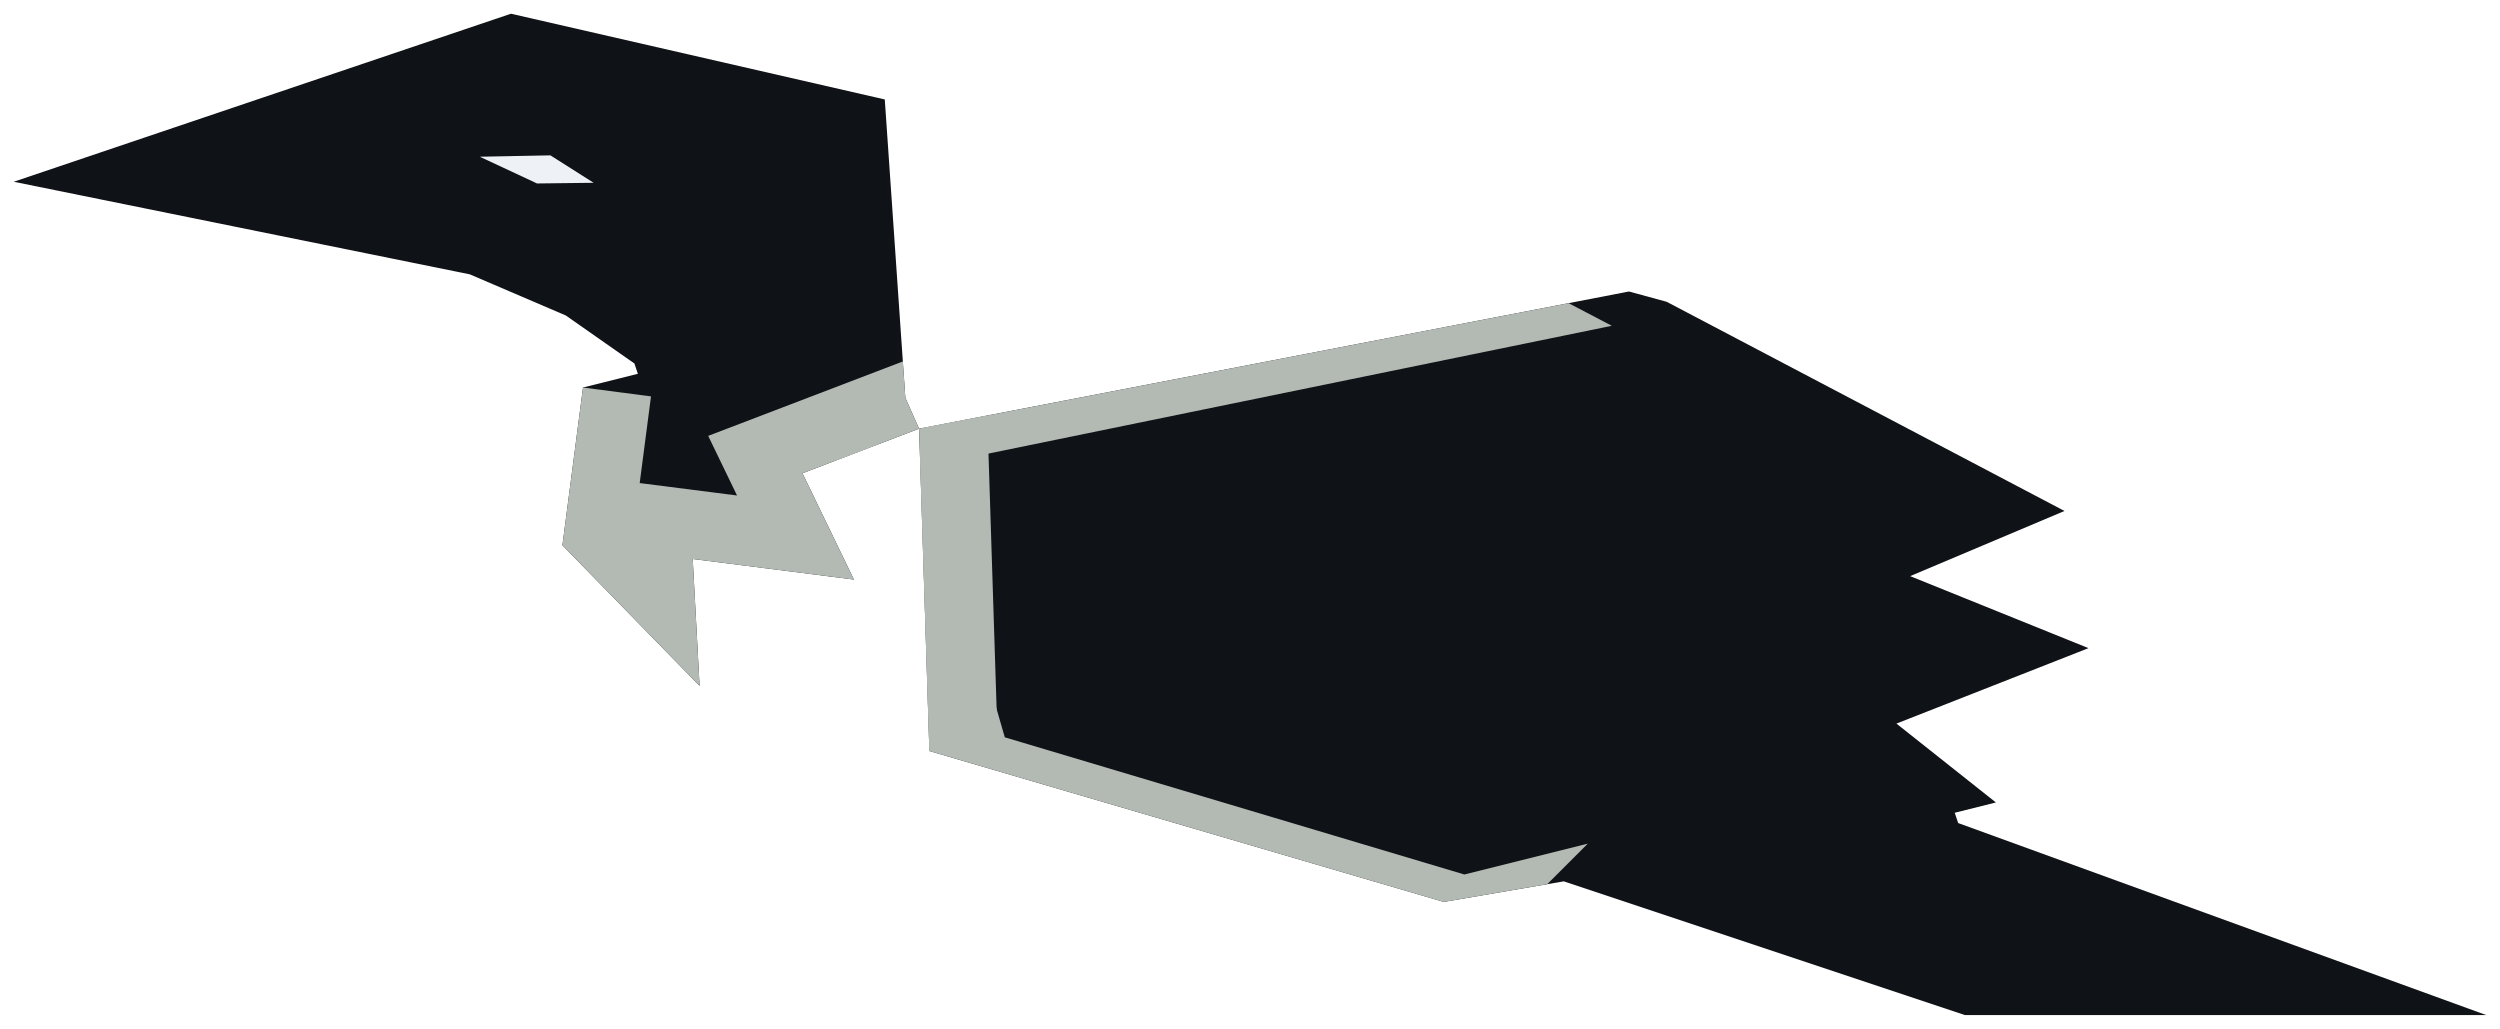
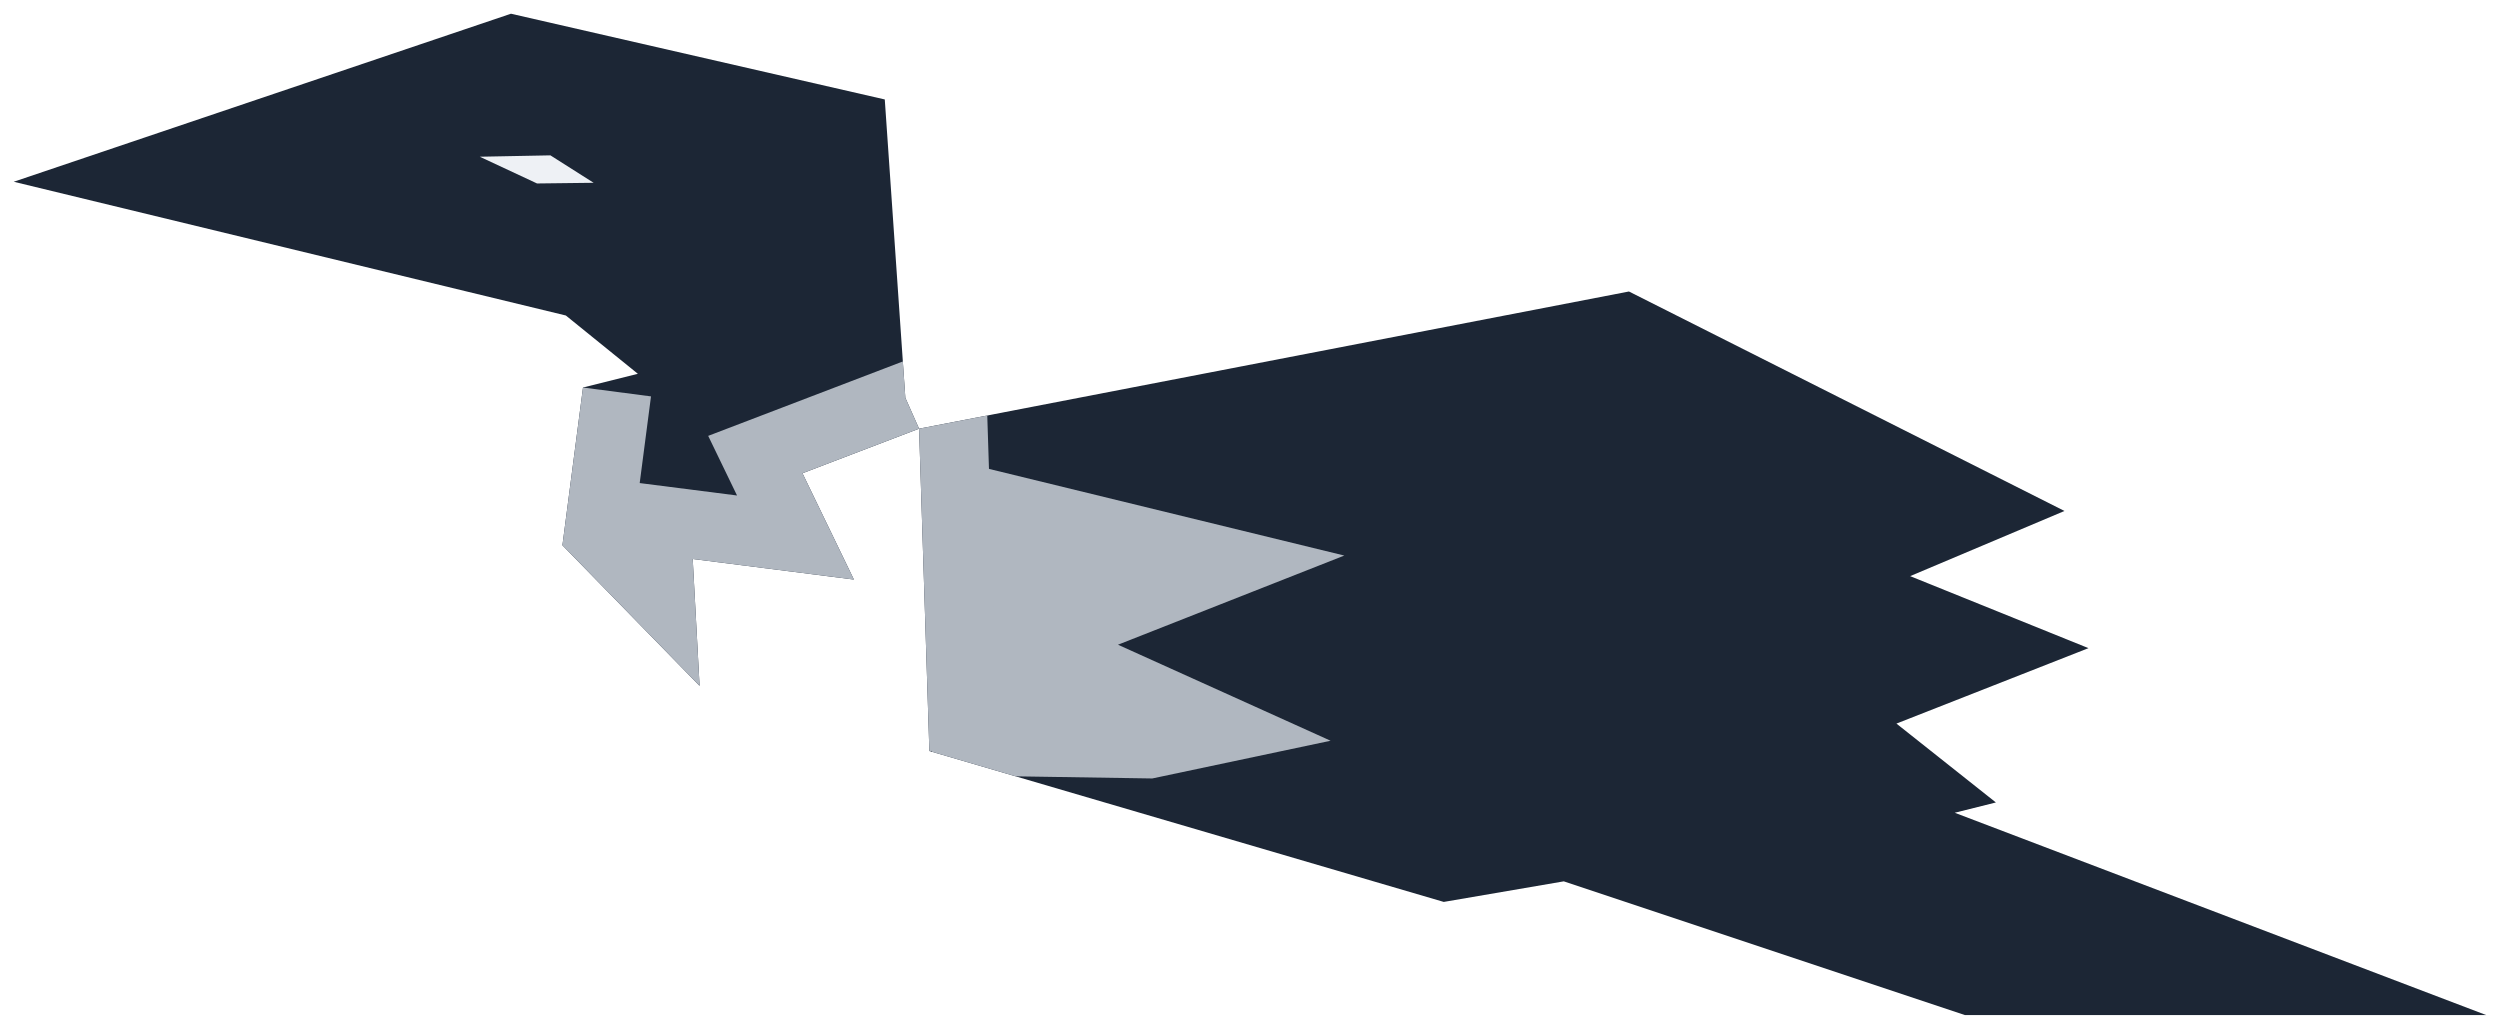
- <svg xmlns="http://www.w3.org/2000/svg" viewBox="0 0 729 300" width="729" height="300" role="img" aria-label="NebelKrähe">
+ <svg xmlns="http://www.w3.org/2000/svg" viewBox="0 0 729 300" width="729" height="300" role="img" aria-label="NebelKrähe" shape-rendering="geometricPrecision">
  <defs>
-     <clipPath id="body">
-       <path d="M149 4 L258 29 L264 116 L268 125 L475 85 L486 88 L602 149 L557 168 L609 189 L553 211 L582 234 L570 237 L571 240 L725 296 L573 296 L456 257 L421 263 L271 219 L268 125 L234 138 L249 169 L202 163 L204 200 L164 159 L170 113 L186 109 L185 106 L165 92 L137 80 L4 53 Z" />
+     <clipPath id="cs">
+       <path d="M149 4 L258 29 L264 116 L268 125 L475 85 L602 149 L557 168 L609 189 L553 211 L582 234 L570 237 L725 296 L573 296 L456 257 L421 263 L271 219 L268 125 L234 138 L249 169 L202 163 L204 200 L164 159 L170 113 L186 109 L165 92 L4 53 Z" />
    </clipPath>
  </defs>
-   <path d="M149 4 L258 29 L264 116 L268 125 L475 85 L486 88 L602 149 L557 168 L609 189 L553 211 L582 234 L570 237 L571 240 L725 296 L573 296 L456 257 L421 263 L271 219 L268 125 L234 138 L249 169 L202 163 L204 200 L164 159 L170 113 L186 109 L185 106 L165 92 L137 80 L4 53 Z" fill="#0f1216" />
-   <g clip-path="url(#body)" fill="#b3b9b3" stroke="#b3b9b3" stroke-linejoin="miter" stroke-miterlimit="4">
-     <path d="M386 51 L470 95 L270 136 L267 102 L386 51 Z" stroke-width="0" />
-     <path d="M242 127 L269 132 L293 215 L427 255 L463 246 L441 268 L314 280 L236 207 L238 169 L252 173 L242 127 Z" stroke-width="0" />
-     <path d="M271 219 L268 125 L234 138 L249 169 L202 163 L204 200 L164 159 L170 113" fill="none" stroke-width="40" stroke-linecap="butt" />
+   <path d="M149 4 L258 29 L264 116 L268 125 L475 85 L602 149 L557 168 L609 189 L553 211 L582 234 L570 237 L725 296 L573 296 L456 257 L421 263 L271 219 L268 125 L234 138 L249 169 L202 163 L204 200 L164 159 L170 113 L186 109 L165 92 L4 53 Z" fill="#1c2635" />
+   <g clip-path="url(#cs)" stroke-linejoin="miter" stroke-miterlimit="12">
+     <path d="M269 132 L392 162 L326 188 L388 216 L336 227 L272 226 Z" fill="#b0b7c0" />
+     <path d="M271 219 L268 125 L234 138 L249 169 L202 163 L204 200 L164 159 L170 113" fill="none" stroke="#b0b7c0" stroke-width="40" stroke-linecap="butt" />
  </g>
  <path d="M139.9 45.7 L160.5 45.3 L173.1 53.3 L156.6 53.5 Z" fill="#eef1f5" />
</svg>
